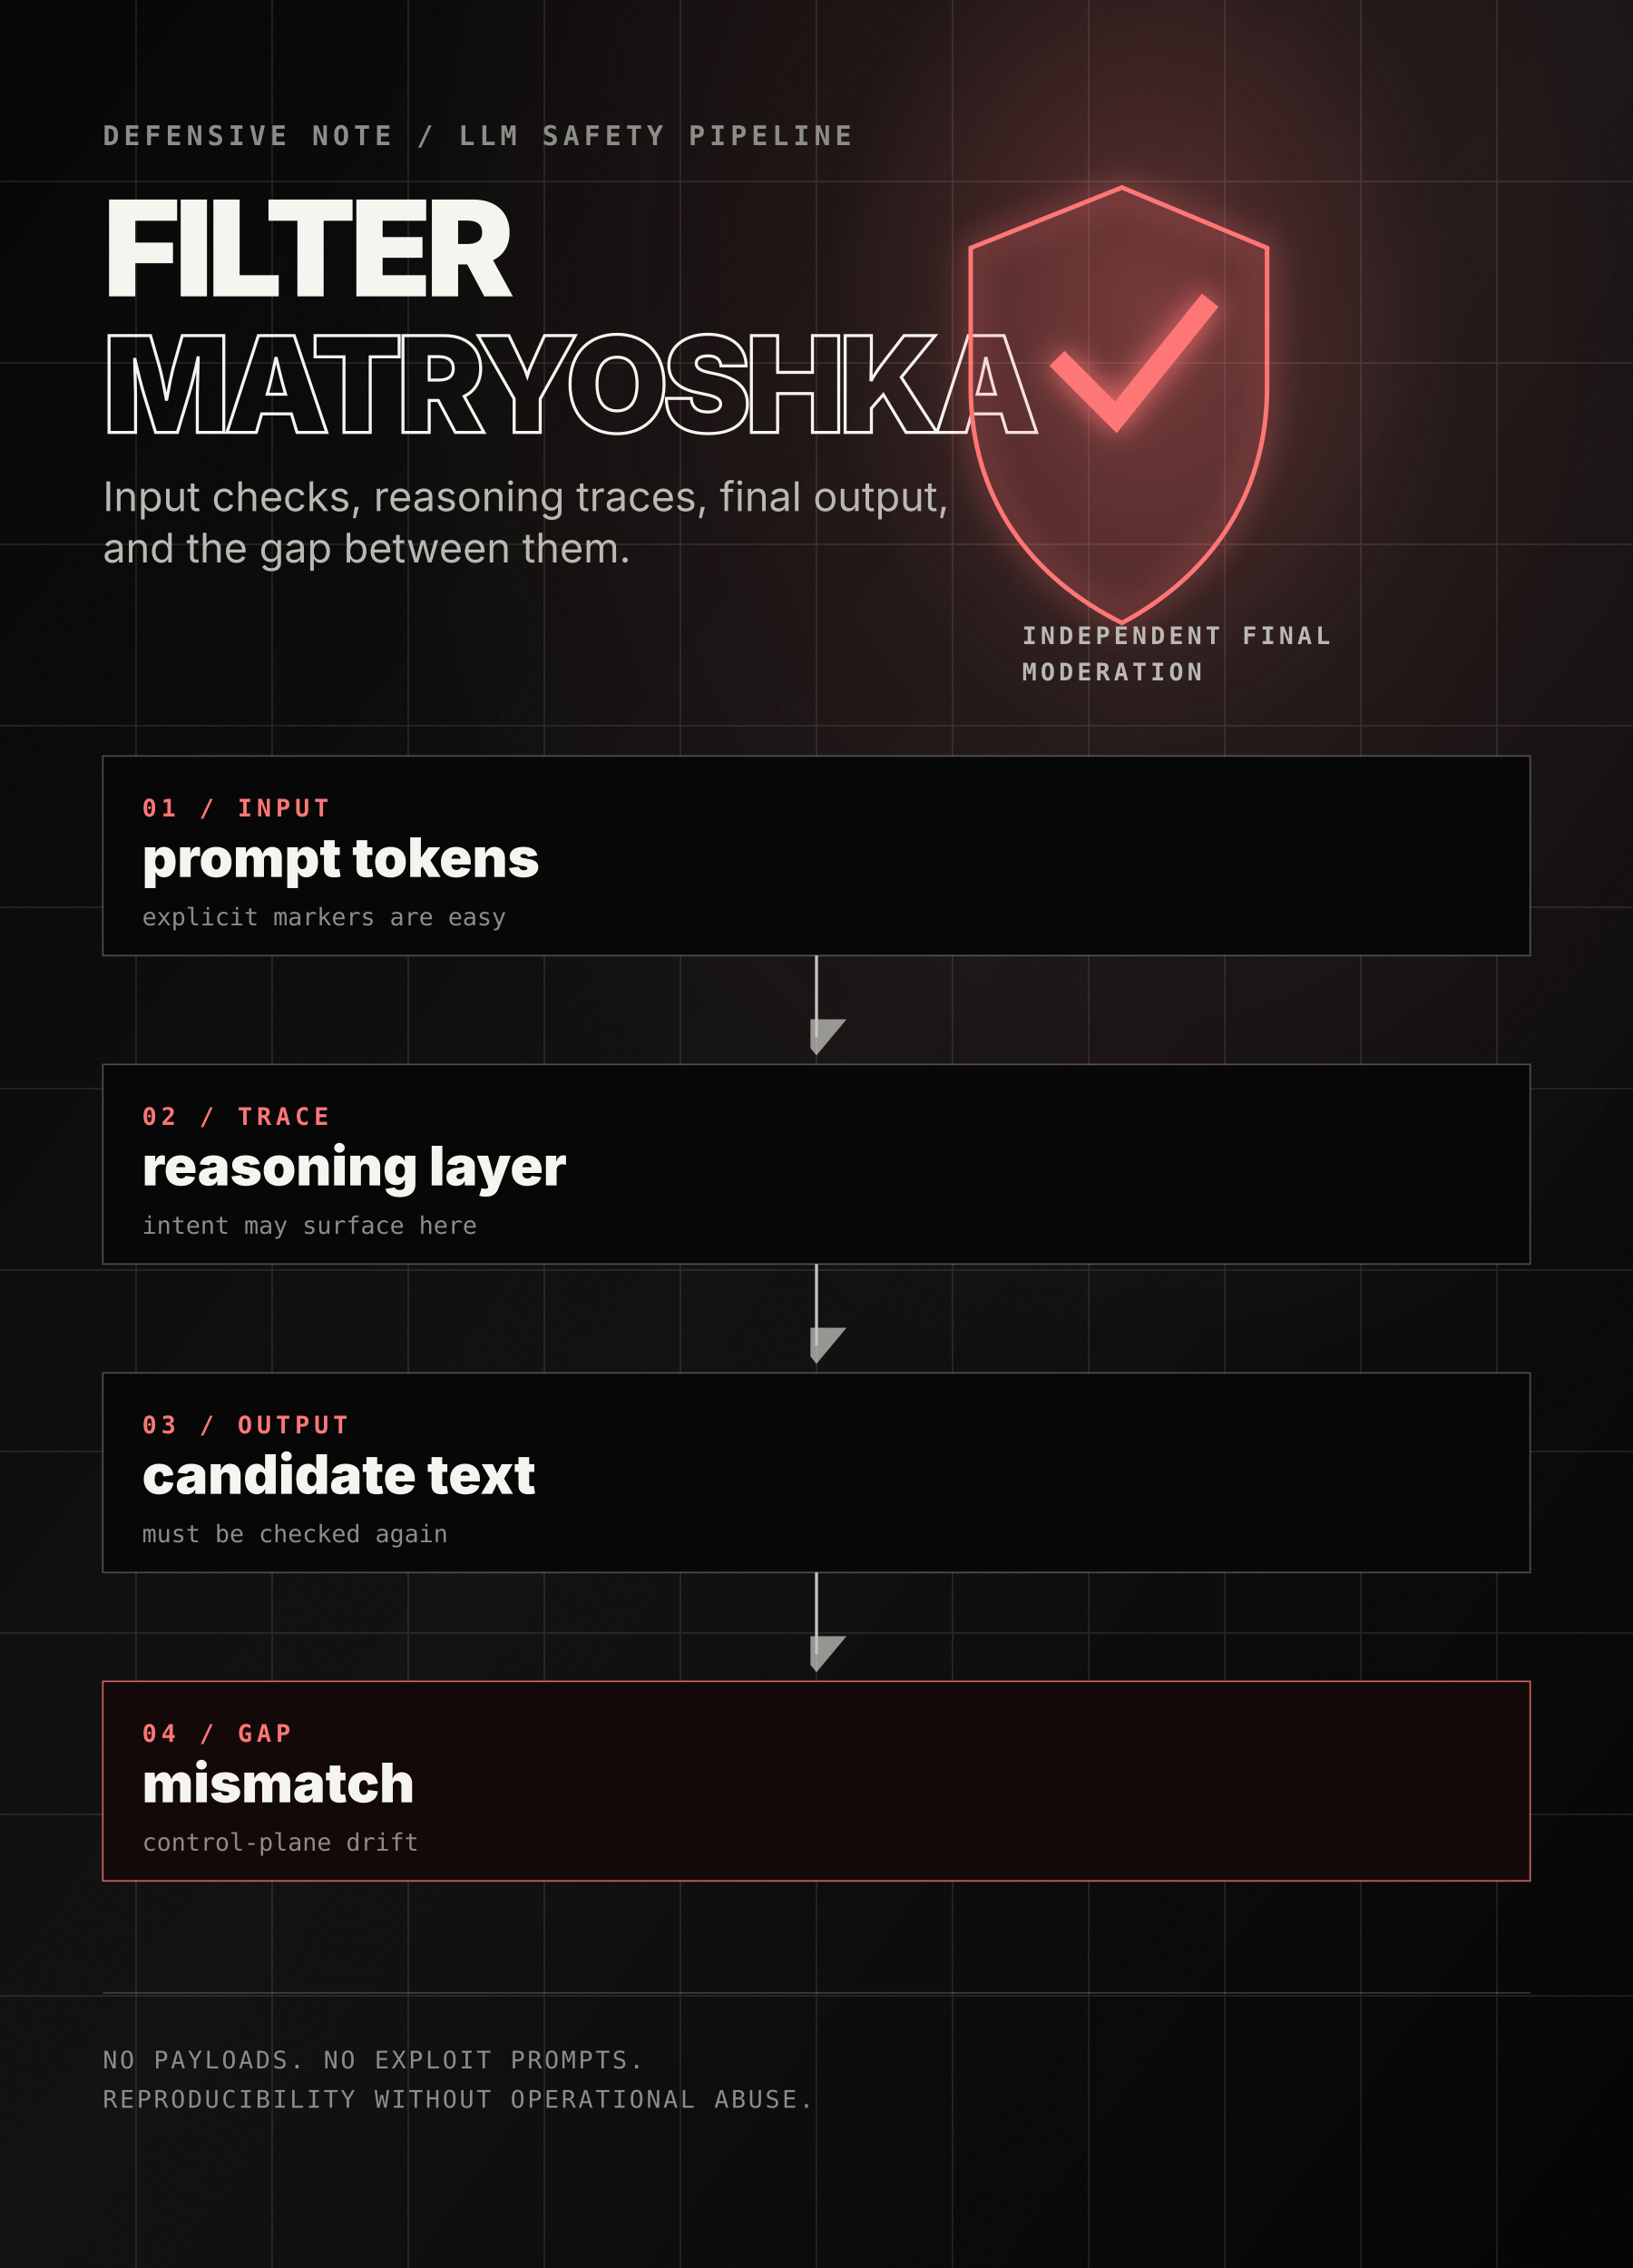
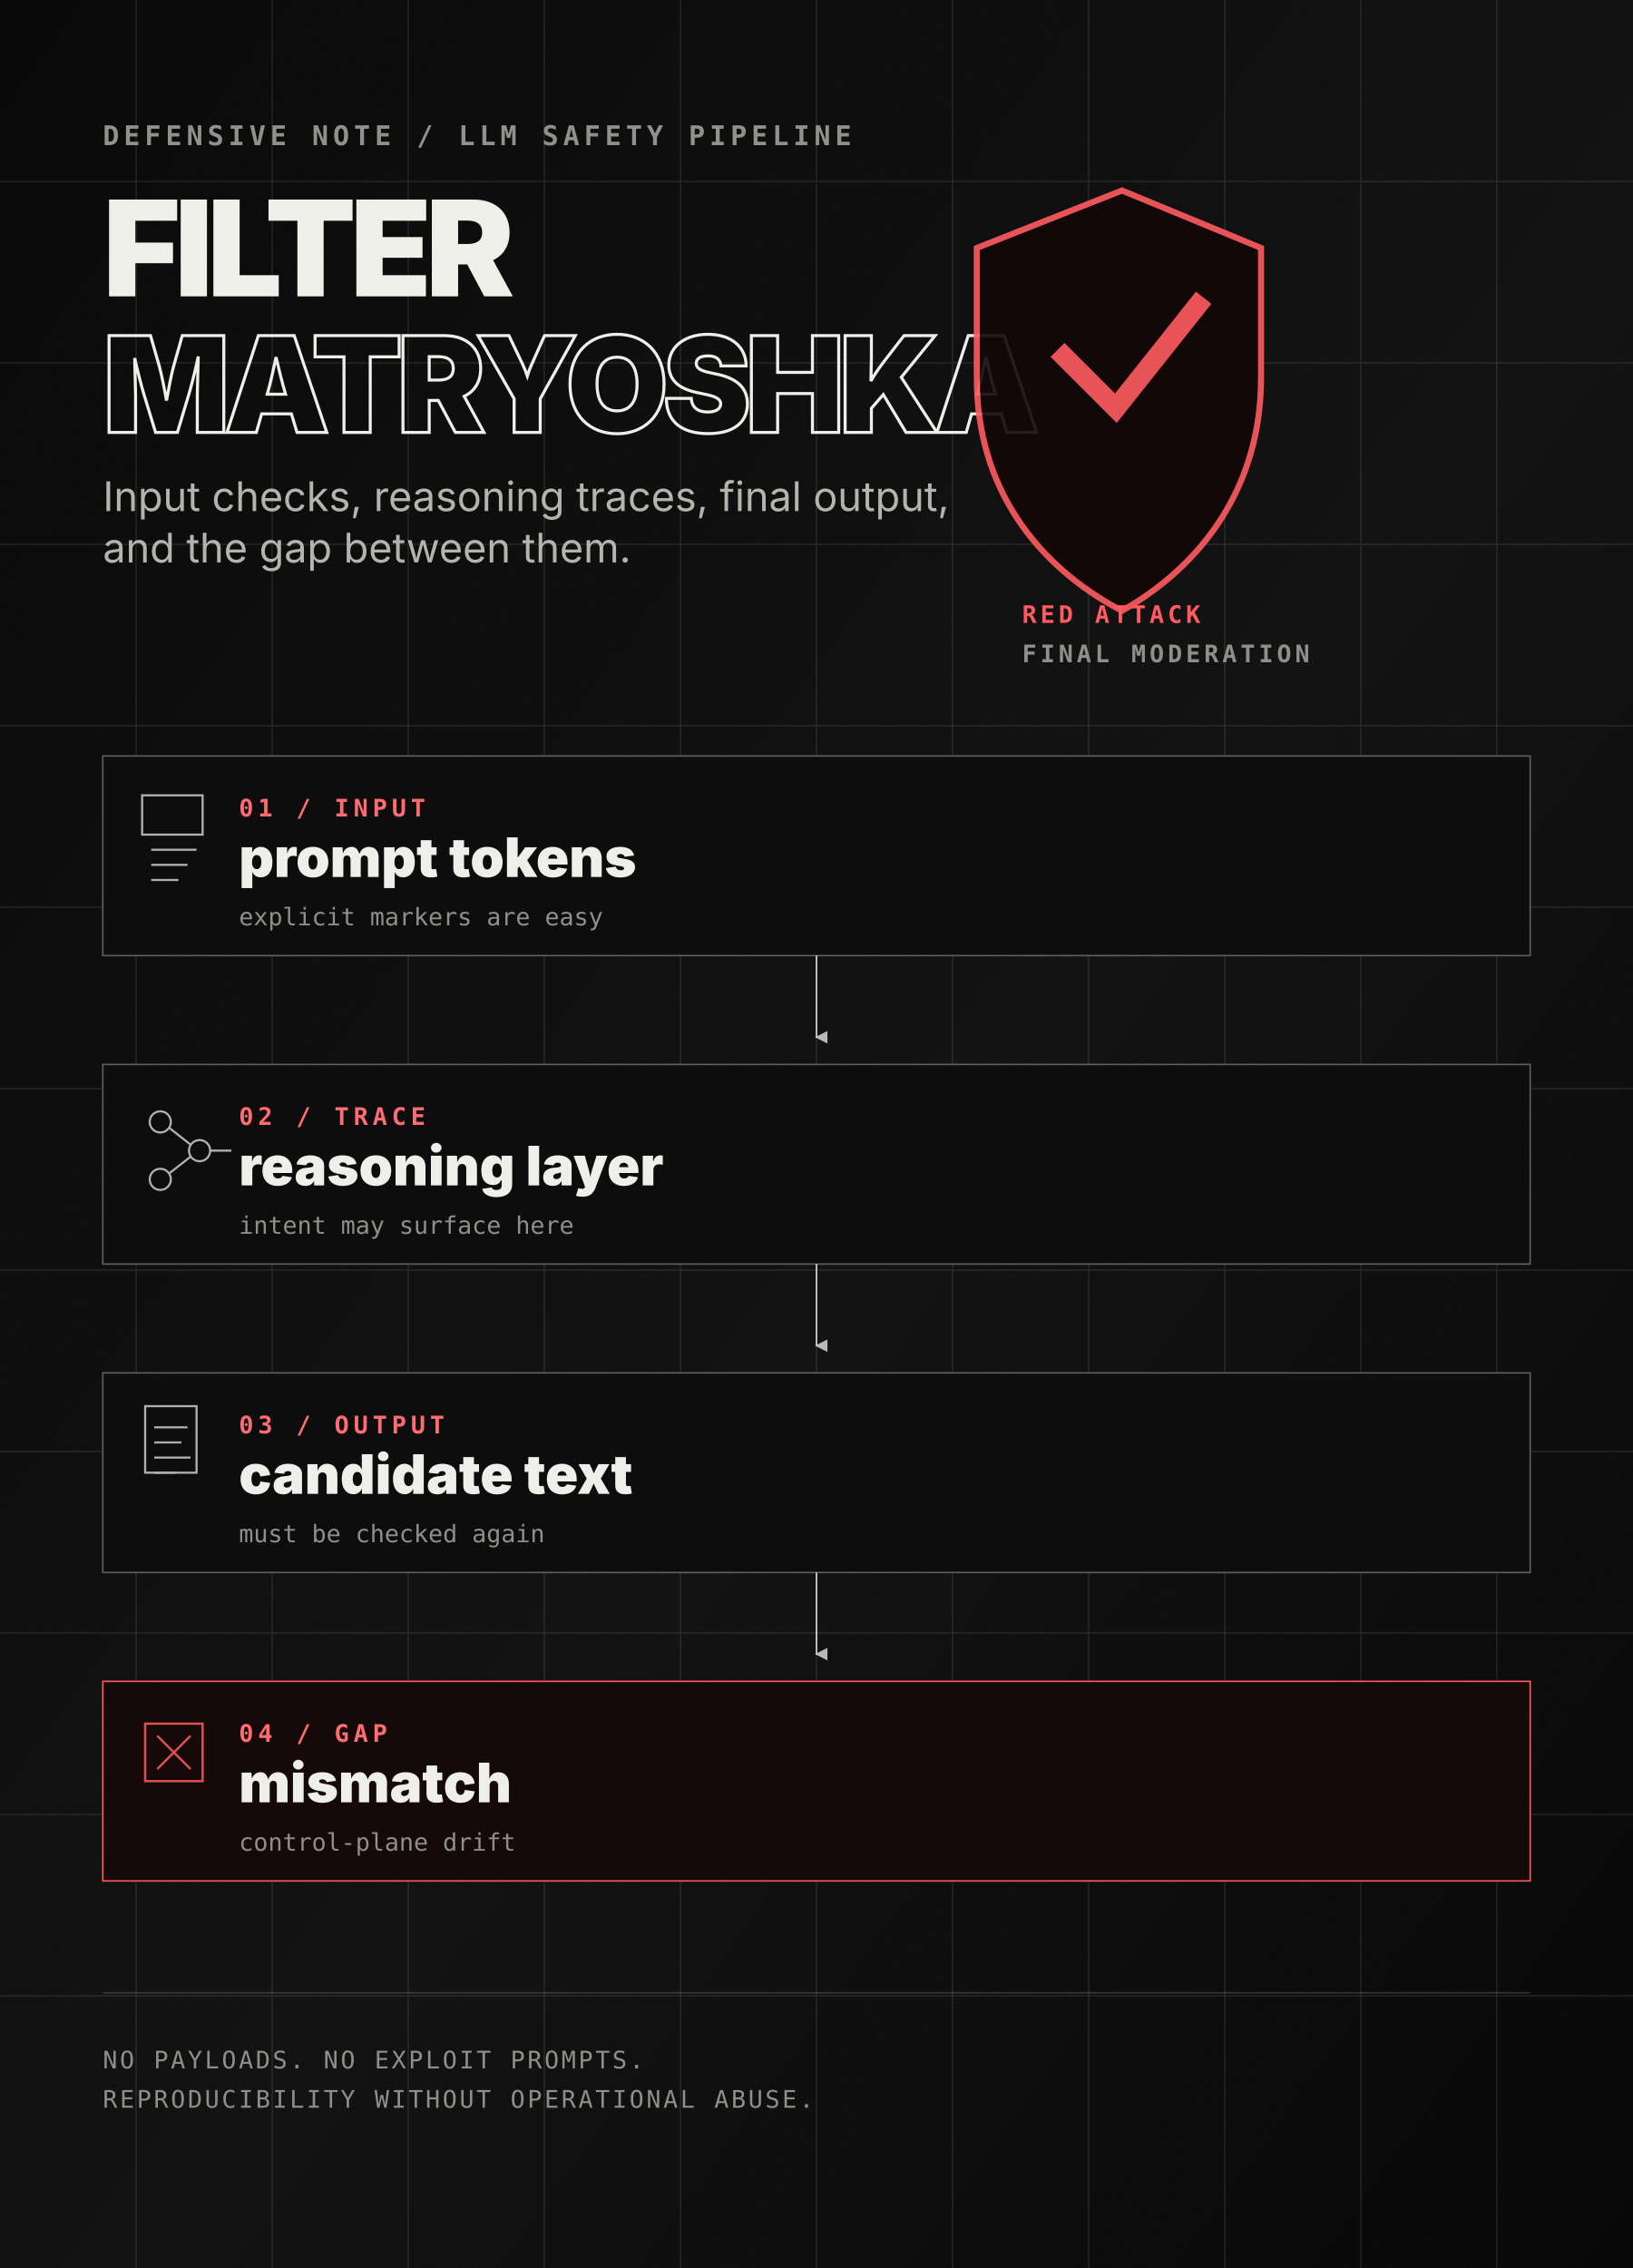
<svg xmlns="http://www.w3.org/2000/svg" viewBox="0 0 1080 1500" role="img" aria-labelledby="title desc">
  <defs>
    <linearGradient id="bg" x1="0" y1="0" x2="1" y2="1">
-       <stop offset="0" stop-color="#040404" />
-       <stop offset="0.5" stop-color="#101010" />
-       <stop offset="1" stop-color="#020202" />
+       <stop offset="0" stop-color="#070707" />
+       <stop offset="0.55" stop-color="#101010" />
+       <stop offset="1" stop-color="#050505" />
    </linearGradient>
-     <radialGradient id="hot" cx="70%" cy="14%" r="48%">
-       <stop offset="0" stop-color="#ff7676" stop-opacity="0.32" />
-       <stop offset="0.4" stop-color="#ff7676" stop-opacity="0.08" />
-       <stop offset="1" stop-color="#ff7676" stop-opacity="0" />
-     </radialGradient>
    <filter id="grain" x="0" y="0" width="100%" height="100%">
-       <feTurbulence type="fractalNoise" baseFrequency="0.9" numOctaves="3" stitchTiles="stitch" />
+       <feTurbulence type="fractalNoise" baseFrequency="0.88" numOctaves="3" stitchTiles="stitch" />
      <feColorMatrix type="saturate" values="0" />
      <feComponentTransfer>
-         <feFuncA type="table" tableValues="0 0.1" />
+         <feFuncA type="table" tableValues="0 0.11" />
      </feComponentTransfer>
    </filter>
-     <filter id="glow" x="-50%" y="-50%" width="200%" height="200%">
-       <feGaussianBlur stdDeviation="10" result="blur" />
-       <feMerge>
-         <feMergeNode in="blur" />
-         <feMergeNode in="SourceGraphic" />
-       </feMerge>
-     </filter>
-     <marker id="arrow" markerWidth="12" markerHeight="12" refX="6" refY="10" orient="auto">
-       <path d="M0 0 12 10 0 20Z" fill="#f5f5f0" opacity="0.76" />
+     <marker id="arrowD" viewBox="0 0 8 8" refX="4" refY="7" markerWidth="7" markerHeight="7" orient="auto">
+       <path d="M0 0 8 4 0 8Z" fill="#e8e8e3" opacity="0.78" transform="rotate(90 4 4)" />
    </marker>
  </defs>
  <rect width="1080" height="1500" fill="url(#bg)" />
-   <rect width="1080" height="1500" fill="url(#hot)" />
-   <g opacity="0.11" stroke="#f5f5f0" stroke-width="1">
+   <g opacity="0.1" stroke="#efefe9" stroke-width="1">
    <path d="M0 120H1080M0 240H1080M0 360H1080M0 480H1080M0 600H1080M0 720H1080M0 840H1080M0 960H1080M0 1080H1080M0 1200H1080M0 1320H1080" />
    <path d="M90 0V1500M180 0V1500M270 0V1500M360 0V1500M450 0V1500M540 0V1500M630 0V1500M720 0V1500M810 0V1500M900 0V1500M990 0V1500" />
  </g>
-   <rect width="1080" height="1500" filter="url(#grain)" opacity="0.3" />
-   <text x="68" y="96" fill="#8c8c88" font-family="JetBrains Mono, Consolas, monospace" font-size="18" font-weight="800" letter-spacing="3">DEFENSIVE NOTE / LLM SAFETY PIPELINE</text>
-   <text x="68" y="196" fill="#f5f5f0" font-family="Inter, Segoe UI, sans-serif" font-size="88" font-weight="950" letter-spacing="-4">FILTER</text>
-   <text x="68" y="286" fill="none" stroke="#f5f5f0" stroke-width="2" font-family="Inter, Segoe UI, sans-serif" font-size="88" font-weight="950" letter-spacing="-4">MATRYOSHKA</text>
-   <text x="68" y="338" fill="#b9b9b2" font-family="Inter, Segoe UI, sans-serif" font-size="27">Input checks, reasoning traces, final output,</text>
-   <text x="68" y="372" fill="#b9b9b2" font-family="Inter, Segoe UI, sans-serif" font-size="27">and the gap between them.</text>
-   <g transform="translate(642 124)" filter="url(#glow)">
-     <path d="M100 0 196 40v92c0 74-40 126-96 156C40 258 0 206 0 132V40Z" fill="#ff7676" fill-opacity="0.08" stroke="#ff7676" stroke-width="3" />
-     <path d="M62 118 96 152 154 80" fill="none" stroke="#ff7676" stroke-width="14" stroke-linecap="square" stroke-linejoin="miter" />
+   <rect width="1080" height="1500" filter="url(#grain)" opacity="0.28" />
+   <text x="68" y="96" fill="#91918b" font-family="JetBrains Mono, Consolas, monospace" font-size="18" font-weight="800" letter-spacing="3">DEFENSIVE NOTE / LLM SAFETY PIPELINE</text>
+   <text x="68" y="196" fill="#efefe9" font-family="Inter, Segoe UI, sans-serif" font-size="88" font-weight="950" letter-spacing="-4">FILTER</text>
+   <text x="68" y="286" fill="none" stroke="#efefe9" stroke-width="2" font-family="Inter, Segoe UI, sans-serif" font-size="88" font-weight="950" letter-spacing="-4">MATRYOSHKA</text>
+   <text x="68" y="338" fill="#b4b4ad" font-family="Inter, Segoe UI, sans-serif" font-size="27">Input checks, reasoning traces, final output,</text>
+   <text x="68" y="372" fill="#b4b4ad" font-family="Inter, Segoe UI, sans-serif" font-size="27">and the gap between them.</text>
+   <g transform="translate(646 126)" opacity="0.9">
+     <path d="M96 0 188 38v86c0 72-39 124-92 154C39 248 0 196 0 124V38Z" fill="#120707" stroke="#ff5a5f" stroke-width="4" />
+     <path d="M58 110 92 144 146 76" fill="none" stroke="#ff5a5f" stroke-width="13" stroke-linecap="square" stroke-linejoin="miter" />
  </g>
-   <text x="676" y="426" fill="#b9b9b2" font-family="JetBrains Mono, Consolas, monospace" font-size="16" font-weight="800" letter-spacing="2.5">INDEPENDENT FINAL</text>
-   <text x="676" y="450" fill="#b9b9b2" font-family="JetBrains Mono, Consolas, monospace" font-size="16" font-weight="800" letter-spacing="2.5">MODERATION</text>
+   <text x="676" y="412" fill="#ff5a5f" font-family="JetBrains Mono, Consolas, monospace" font-size="16" font-weight="800" letter-spacing="2.4">RED ATTACK</text>
+   <text x="676" y="438" fill="#8f8f89" font-family="JetBrains Mono, Consolas, monospace" font-size="16" font-weight="800" letter-spacing="2.4">FINAL MODERATION</text>
  <g transform="translate(68 500)">
-     <rect width="944" height="132" fill="#070707" stroke="#ffffff" stroke-opacity="0.28" />
-     <text x="26" y="40" fill="#ff7676" font-family="JetBrains Mono, Consolas, monospace" font-size="16" font-weight="900" letter-spacing="3">01 / INPUT</text>
-     <text x="26" y="80" fill="#f5f5f0" font-family="Inter, Segoe UI, sans-serif" font-size="36" font-weight="860">prompt tokens</text>
-     <text x="26" y="112" fill="#8c8c88" font-family="JetBrains Mono, Consolas, monospace" font-size="16">explicit markers are easy</text>
+     <rect width="944" height="132" fill="#0d0d0d" stroke="#5f5f5a" />
+     <g opacity="0.72" stroke="#efefe9" fill="none" stroke-width="1.4">
+       <rect x="26" y="26" width="40" height="26" />
+       <path d="M32 62h30M32 72h24M32 82h18" />
+     </g>
+     <text x="90" y="40" fill="#ff6b70" font-family="JetBrains Mono, Consolas, monospace" font-size="16" font-weight="900" letter-spacing="3">01 / INPUT</text>
+     <text x="90" y="80" fill="#efefe9" font-family="Inter, Segoe UI, sans-serif" font-size="36" font-weight="860">prompt tokens</text>
+     <text x="90" y="112" fill="#8f8f89" font-family="JetBrains Mono, Consolas, monospace" font-size="16">explicit markers are easy</text>
  </g>
-   <g fill="none" stroke="#f5f5f0" stroke-width="2" marker-end="url(#arrow)" opacity="0.76">
-     <path d="M540 632V686" />
+   <path d="M540 632V686" fill="none" stroke="#efefe9" stroke-opacity="0.75" stroke-width="1.2" marker-end="url(#arrowD)" />
+   <g transform="translate(68 704)">
+     <rect width="944" height="132" fill="#0d0d0d" stroke="#5f5f5a" />
+     <g opacity="0.72" stroke="#efefe9" fill="none" stroke-width="1.4">
+       <circle cx="38" cy="38" r="7" />
+       <circle cx="38" cy="76" r="7" />
+       <circle cx="64" cy="57" r="7" />
+       <path d="M44 42 58 53M44 72 58 61M71 57h14" />
+     </g>
+     <text x="90" y="40" fill="#ff6b70" font-family="JetBrains Mono, Consolas, monospace" font-size="16" font-weight="900" letter-spacing="3">02 / TRACE</text>
+     <text x="90" y="80" fill="#efefe9" font-family="Inter, Segoe UI, sans-serif" font-size="36" font-weight="860">reasoning layer</text>
+     <text x="90" y="112" fill="#8f8f89" font-family="JetBrains Mono, Consolas, monospace" font-size="16">intent may surface here</text>
  </g>
-   <g transform="translate(68 704)">
-     <rect width="944" height="132" fill="#070707" stroke="#ffffff" stroke-opacity="0.28" />
-     <text x="26" y="40" fill="#ff7676" font-family="JetBrains Mono, Consolas, monospace" font-size="16" font-weight="900" letter-spacing="3">02 / TRACE</text>
-     <text x="26" y="80" fill="#f5f5f0" font-family="Inter, Segoe UI, sans-serif" font-size="36" font-weight="860">reasoning layer</text>
-     <text x="26" y="112" fill="#8c8c88" font-family="JetBrains Mono, Consolas, monospace" font-size="16">intent may surface here</text>
+   <path d="M540 836V890" fill="none" stroke="#efefe9" stroke-opacity="0.75" stroke-width="1.2" marker-end="url(#arrowD)" />
+   <g transform="translate(68 908)">
+     <rect width="944" height="132" fill="#0d0d0d" stroke="#5f5f5a" />
+     <g opacity="0.72" stroke="#efefe9" fill="none" stroke-width="1.4">
+       <rect x="28" y="22" width="34" height="44" />
+       <path d="M34 36h22M34 46h18M34 56h24M34 66h14" />
+     </g>
+     <text x="90" y="40" fill="#ff6b70" font-family="JetBrains Mono, Consolas, monospace" font-size="16" font-weight="900" letter-spacing="3">03 / OUTPUT</text>
+     <text x="90" y="80" fill="#efefe9" font-family="Inter, Segoe UI, sans-serif" font-size="36" font-weight="860">candidate text</text>
+     <text x="90" y="112" fill="#8f8f89" font-family="JetBrains Mono, Consolas, monospace" font-size="16">must be checked again</text>
  </g>
-   <g fill="none" stroke="#f5f5f0" stroke-width="2" marker-end="url(#arrow)" opacity="0.76">
-     <path d="M540 836V890" />
+   <path d="M540 1040V1094" fill="none" stroke="#efefe9" stroke-opacity="0.75" stroke-width="1.2" marker-end="url(#arrowD)" />
+   <g transform="translate(68 1112)">
+     <rect width="944" height="132" fill="#15090a" stroke="#ff5a5f" />
+     <g opacity="0.86" stroke="#ff5a5f" fill="none" stroke-width="1.5">
+       <path d="M28 28h38v38H28z" />
+       <path d="M36 36 58 58M58 36 36 58" />
+     </g>
+     <text x="90" y="40" fill="#ff6b70" font-family="JetBrains Mono, Consolas, monospace" font-size="16" font-weight="900" letter-spacing="3">04 / GAP</text>
+     <text x="90" y="80" fill="#efefe9" font-family="Inter, Segoe UI, sans-serif" font-size="36" font-weight="860">mismatch</text>
+     <text x="90" y="112" fill="#8f8f89" font-family="JetBrains Mono, Consolas, monospace" font-size="16">control-plane drift</text>
  </g>
-   <g transform="translate(68 908)">
-     <rect width="944" height="132" fill="#070707" stroke="#ffffff" stroke-opacity="0.28" />
-     <text x="26" y="40" fill="#ff7676" font-family="JetBrains Mono, Consolas, monospace" font-size="16" font-weight="900" letter-spacing="3">03 / OUTPUT</text>
-     <text x="26" y="80" fill="#f5f5f0" font-family="Inter, Segoe UI, sans-serif" font-size="36" font-weight="860">candidate text</text>
-     <text x="26" y="112" fill="#8c8c88" font-family="JetBrains Mono, Consolas, monospace" font-size="16">must be checked again</text>
-   </g>
-   <g fill="none" stroke="#f5f5f0" stroke-width="2" marker-end="url(#arrow)" opacity="0.76">
-     <path d="M540 1040V1094" />
-   </g>
-   <g transform="translate(68 1112)">
-     <rect width="944" height="132" fill="#140909" stroke="#ff7676" stroke-opacity="0.82" />
-     <text x="26" y="40" fill="#ff7676" font-family="JetBrains Mono, Consolas, monospace" font-size="16" font-weight="900" letter-spacing="3">04 / GAP</text>
-     <text x="26" y="80" fill="#f5f5f0" font-family="Inter, Segoe UI, sans-serif" font-size="36" font-weight="860">mismatch</text>
-     <text x="26" y="112" fill="#8c8c88" font-family="JetBrains Mono, Consolas, monospace" font-size="16">control-plane drift</text>
-   </g>
-   <path d="M68 1318H1012" stroke="#ffffff" stroke-opacity="0.2" />
-   <text x="68" y="1368" fill="#8c8c88" font-family="JetBrains Mono, Consolas, monospace" font-size="16" letter-spacing="1.6">NO PAYLOADS. NO EXPLOIT PROMPTS.</text>
-   <text x="68" y="1394" fill="#8c8c88" font-family="JetBrains Mono, Consolas, monospace" font-size="16" letter-spacing="1.6">REPRODUCIBILITY WITHOUT OPERATIONAL ABUSE.</text>
+   <path d="M68 1318H1012" stroke="#efefe9" stroke-opacity="0.18" />
+   <text x="68" y="1368" fill="#8f8f89" font-family="JetBrains Mono, Consolas, monospace" font-size="16" letter-spacing="1.6">NO PAYLOADS. NO EXPLOIT PROMPTS.</text>
+   <text x="68" y="1394" fill="#8f8f89" font-family="JetBrains Mono, Consolas, monospace" font-size="16" letter-spacing="1.6">REPRODUCIBILITY WITHOUT OPERATIONAL ABUSE.</text>
</svg>
